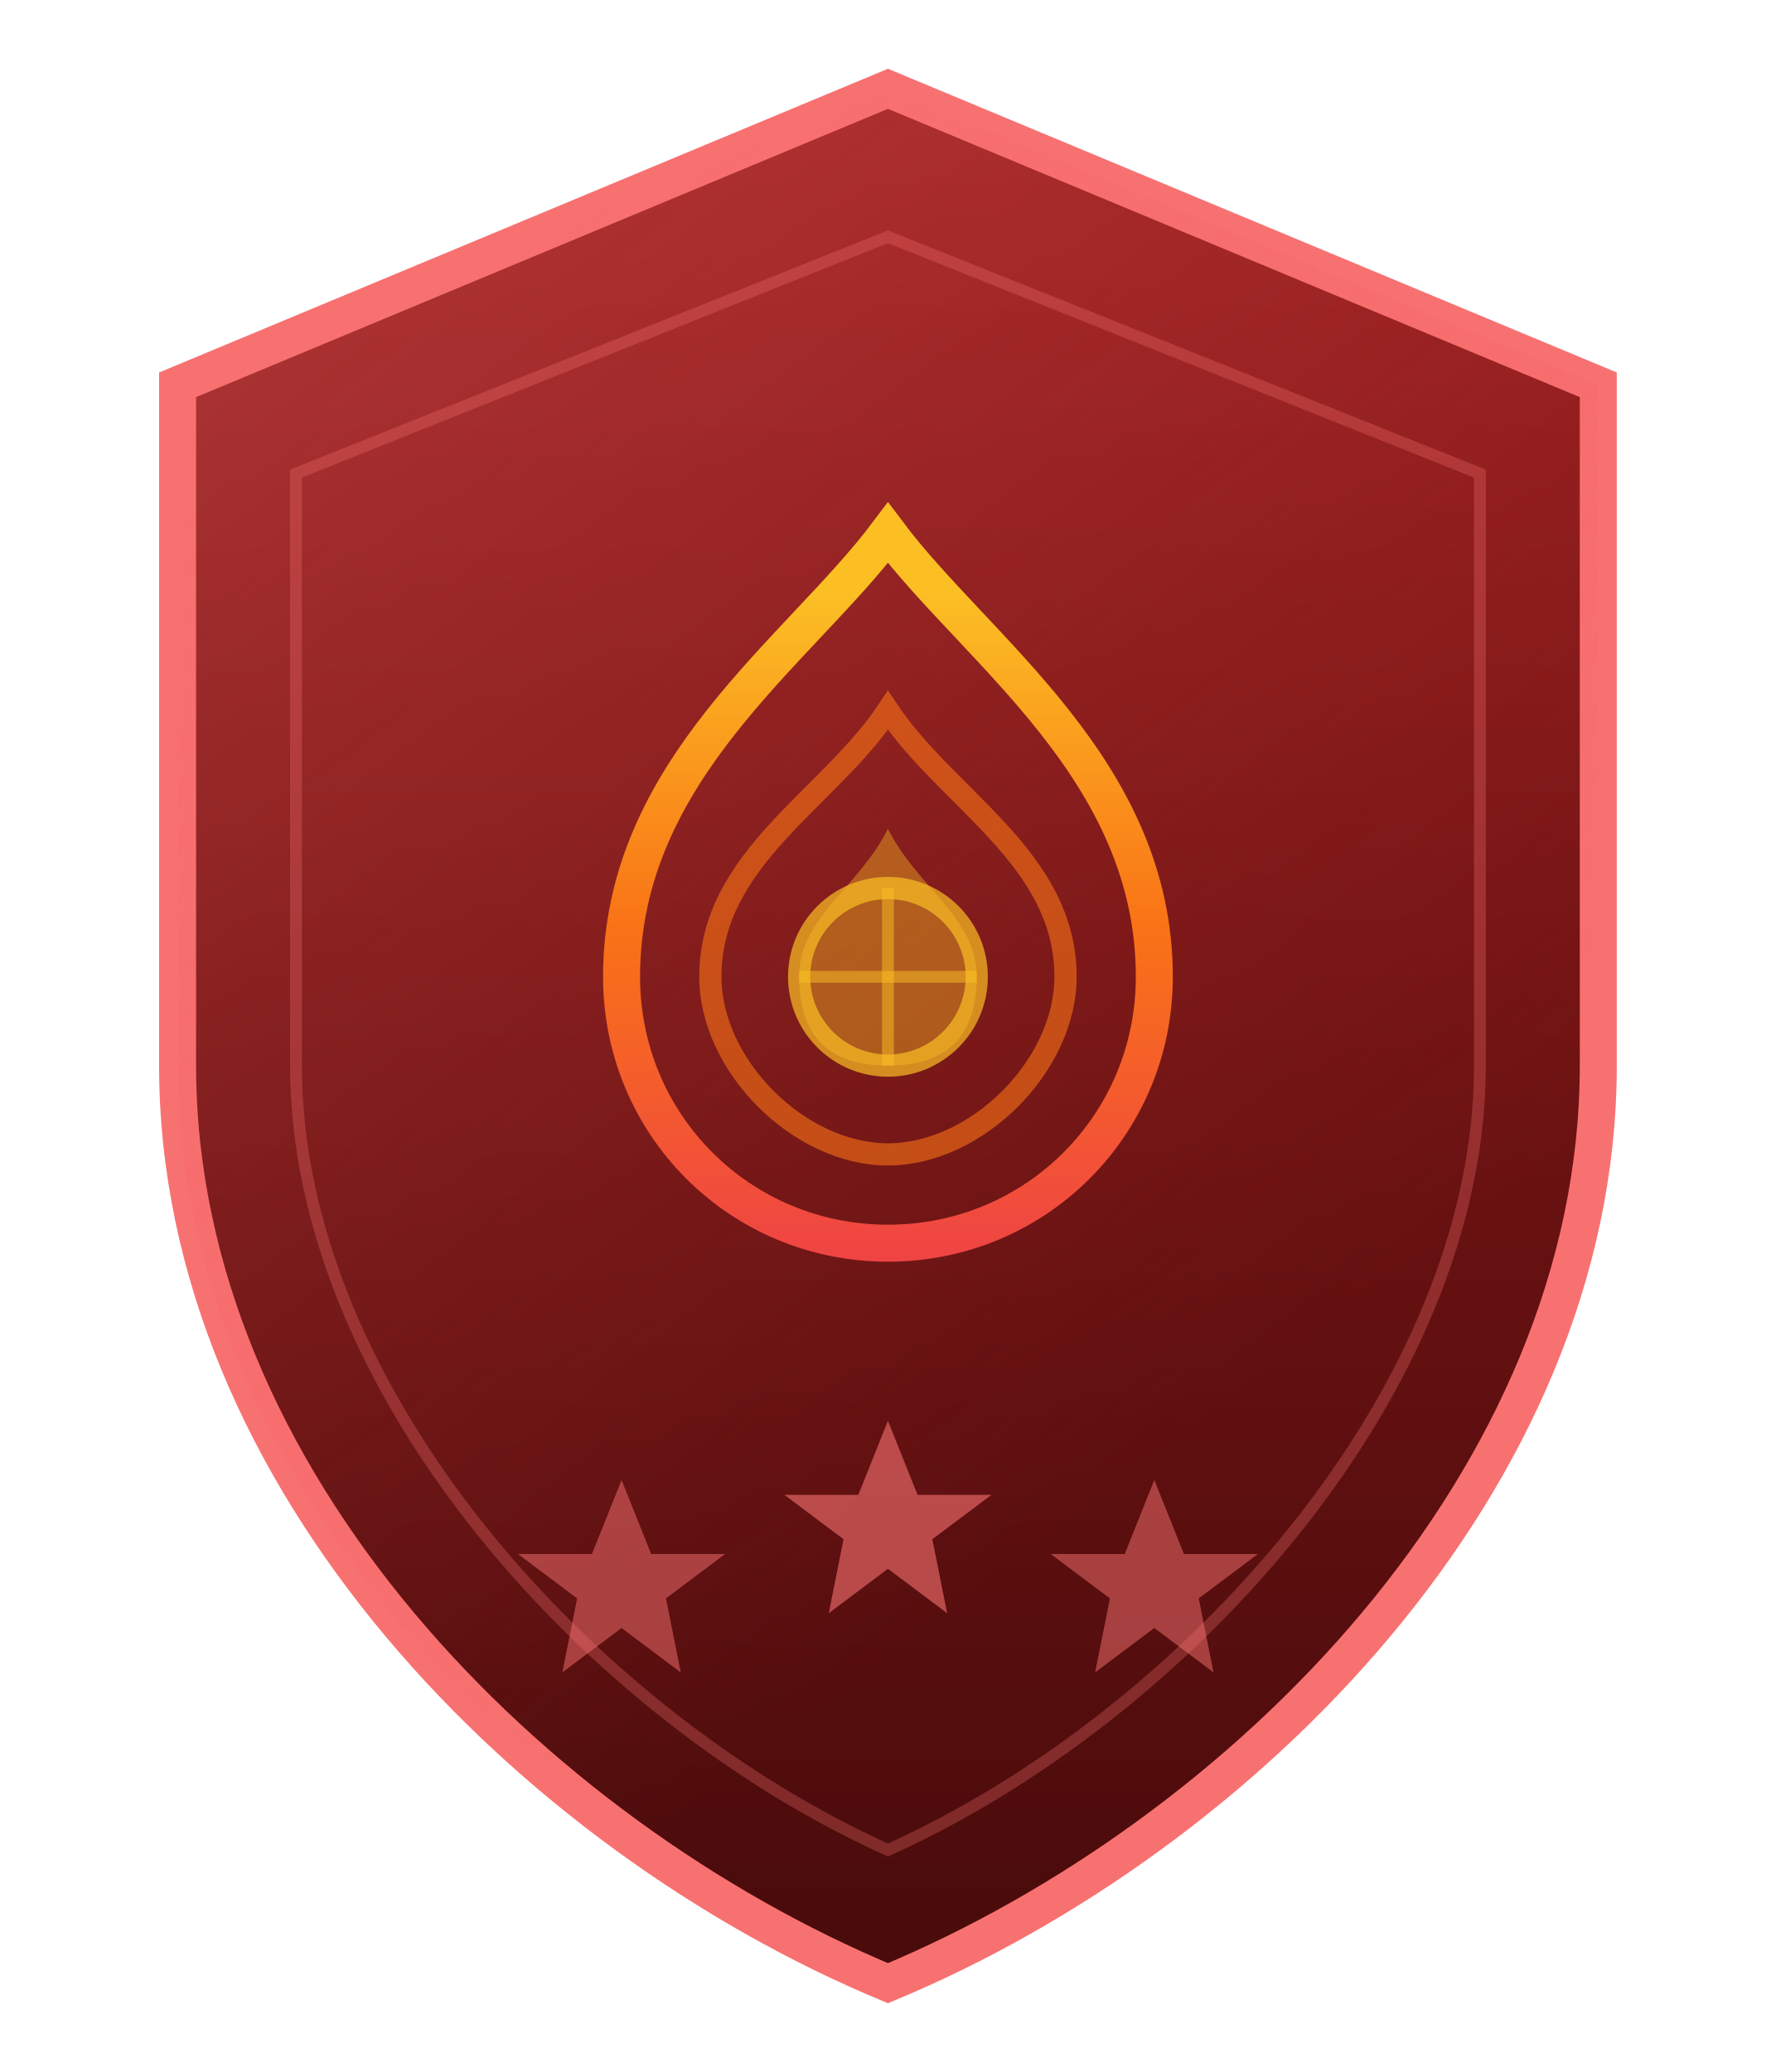
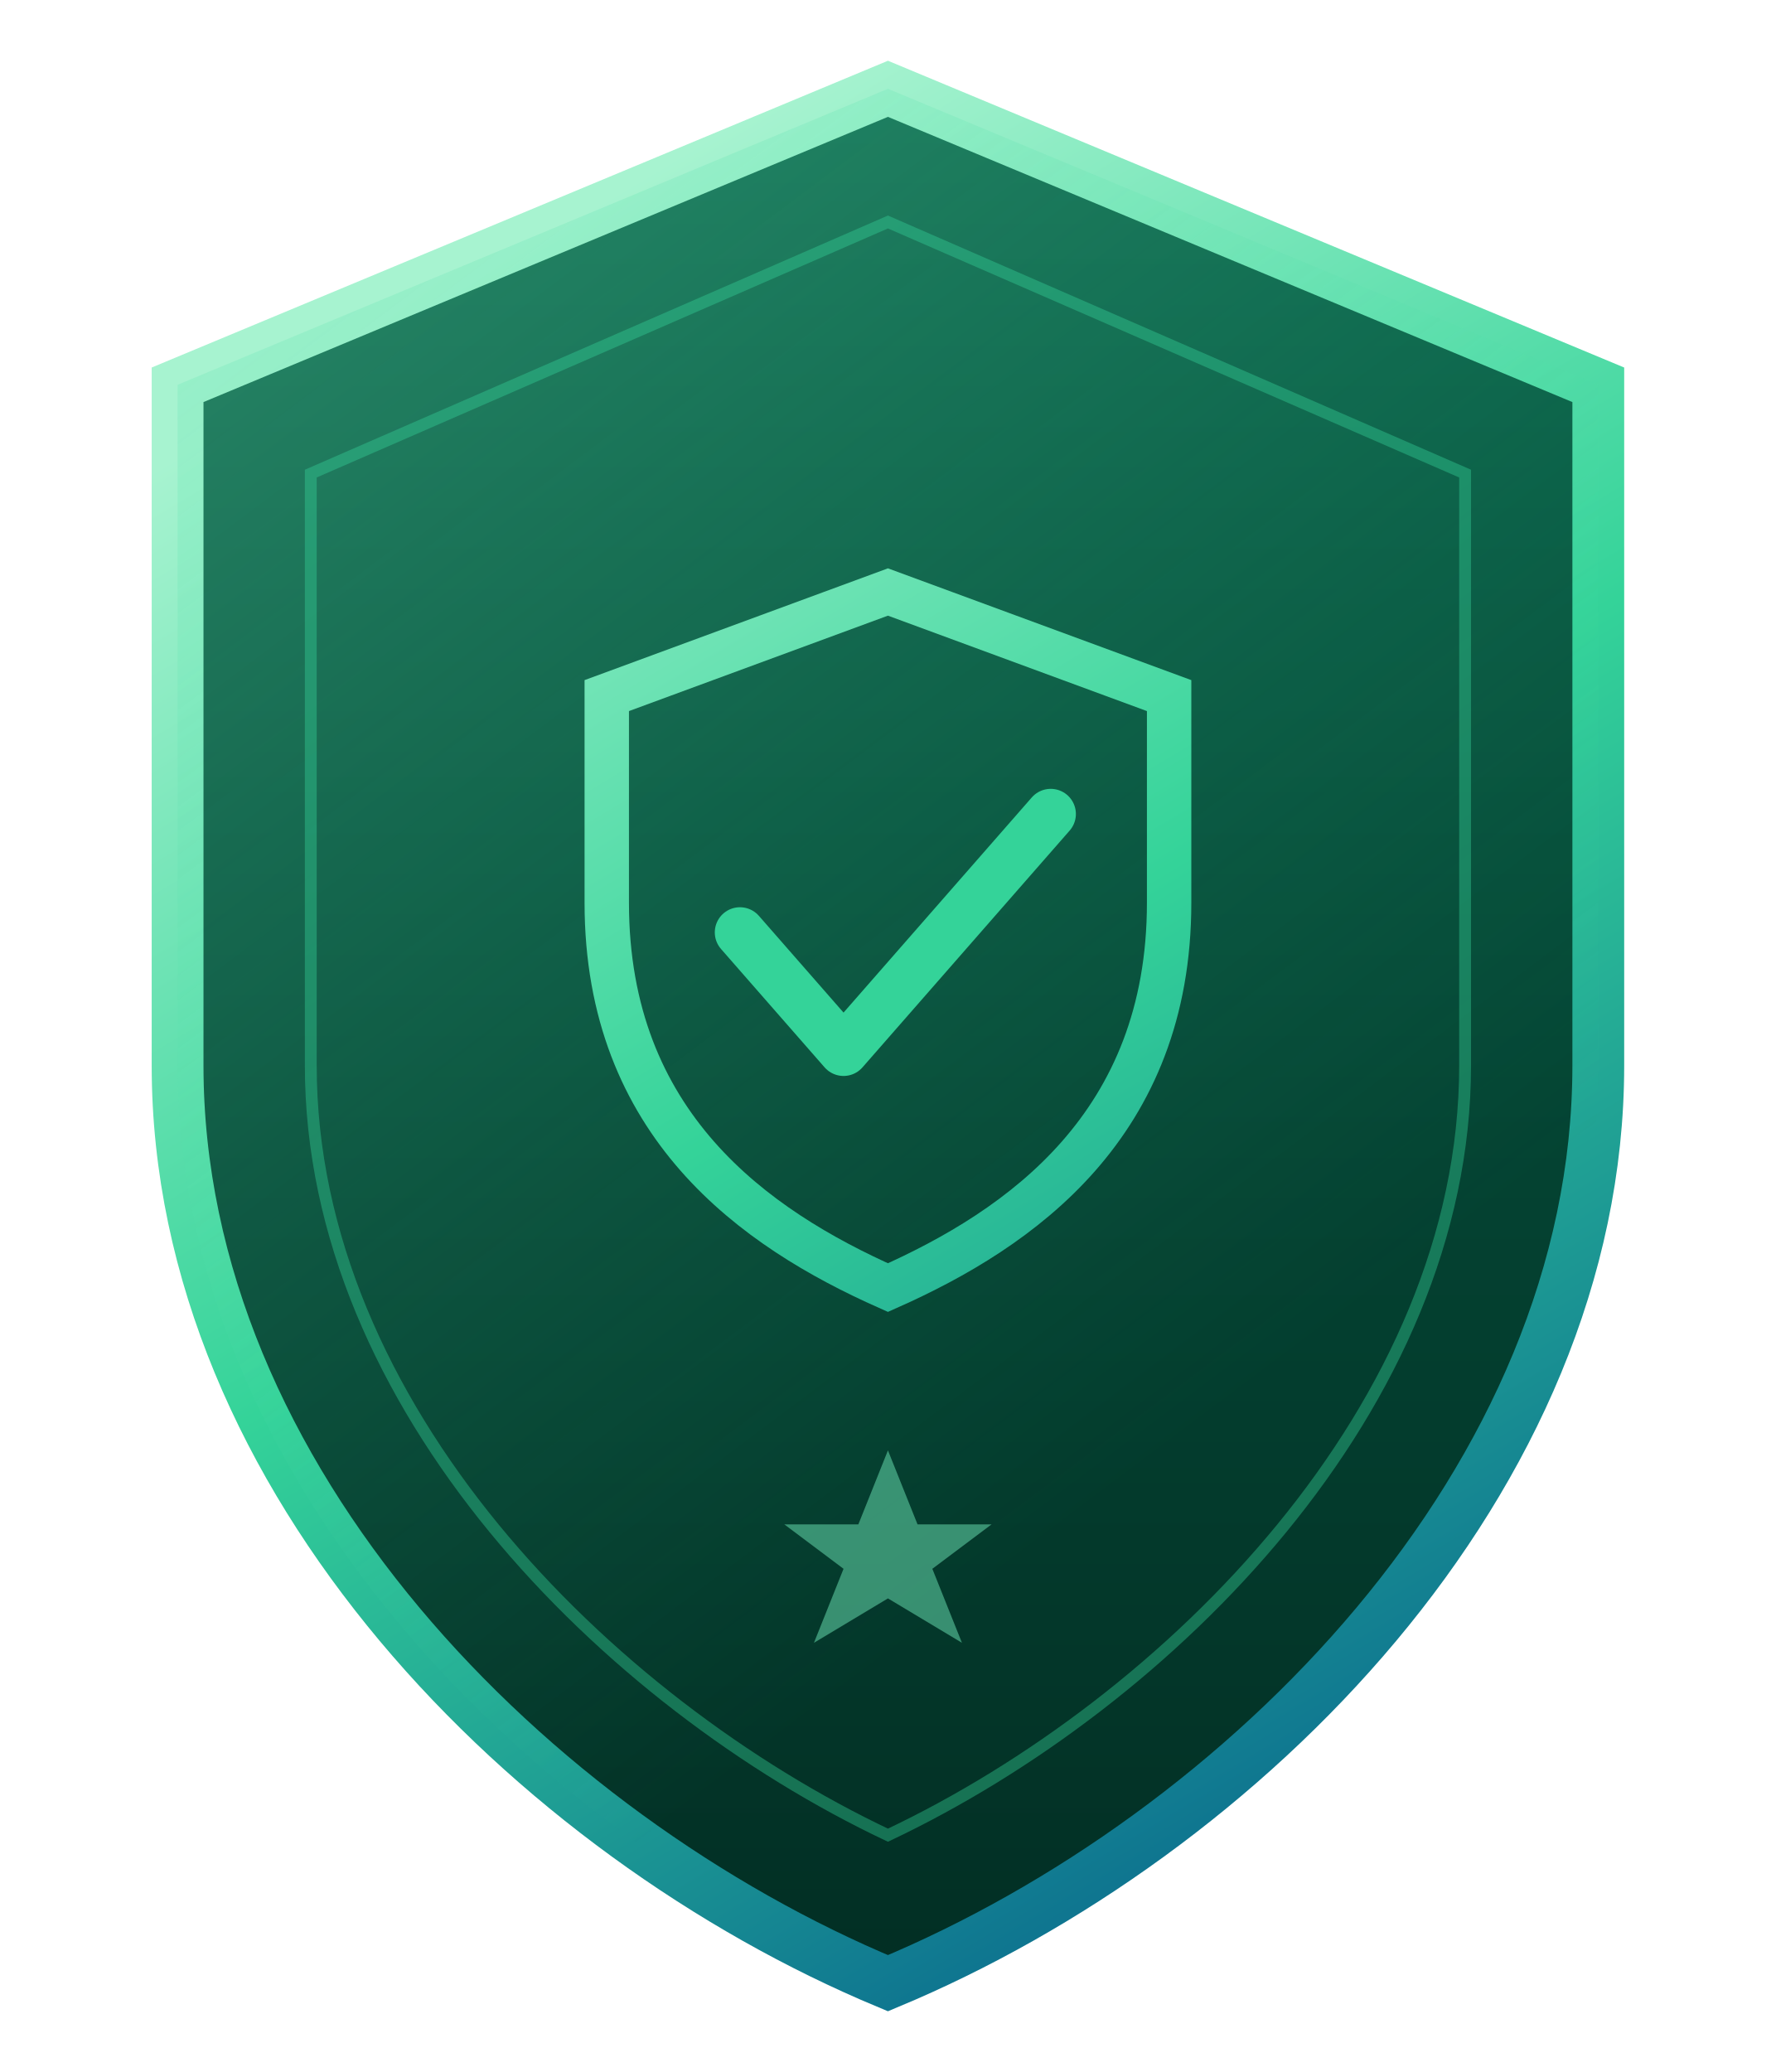
<svg xmlns="http://www.w3.org/2000/svg" viewBox="0 0 120 140" fill="none">
  <defs>
    <linearGradient id="rv-bg" x1="60" y1="0" x2="60" y2="140" gradientUnits="userSpaceOnUse">
-       <stop offset="0%" stop-color="#991b1b" />
-       <stop offset="100%" stop-color="#450a0a" />
+       <stop offset="0" stop-color="#065f46" />
+       <stop offset="1" stop-color="#022c22" />
+     </linearGradient>
+     <linearGradient id="rv-met" x1="30" y1="20" x2="90" y2="120" gradientUnits="userSpaceOnUse">
+       <stop offset="0" stop-color="#a7f3d0" />
+       <stop offset=".5" stop-color="#34d399" />
+       <stop offset="1" stop-color="#0e7490" />
    </linearGradient>
    <linearGradient id="rv-shine" x1="30" y1="10" x2="90" y2="90" gradientUnits="userSpaceOnUse">
-       <stop offset="0%" stop-color="#f87171" stop-opacity="0.3" />
-       <stop offset="100%" stop-color="#ef4444" stop-opacity="0" />
-     </linearGradient>
-     <linearGradient id="rv-flame" x1="60" y1="85" x2="60" y2="40" gradientUnits="userSpaceOnUse">
-       <stop offset="0%" stop-color="#ef4444" />
-       <stop offset="50%" stop-color="#f97316" />
-       <stop offset="100%" stop-color="#fbbf24" />
+       <stop offset="0" stop-color="#6ee7b7" stop-opacity=".3" />
+       <stop offset="1" stop-color="#34d399" stop-opacity="0" />
    </linearGradient>
  </defs>
-   <path d="M60 6L108 26V72C108 100 84 124 60 134C36 124 12 100 12 72V26L60 6Z" fill="url(#rv-bg)" stroke="#f87171" stroke-width="2.5" />
+   <path d="M60 6L108 26V72C108 100 84 124 60 134C36 124 12 100 12 72V26L60 6Z" fill="url(#rv-bg)" stroke="url(#rv-met)" stroke-width="3.5" />
  <path d="M60 6L108 26V72C108 100 84 124 60 134C36 124 12 100 12 72V26L60 6Z" fill="url(#rv-shine)" />
-   <path d="M60 16L100 32V72C100 94 80 116 60 125C40 116 20 94 20 72V32L60 16Z" fill="none" stroke="#f87171" stroke-width="0.8" opacity="0.3" />
-   <path d="M60 36C54 44 42 52 42 66C42 76 50 84 60 84C70 84 78 76 78 66C78 52 66 44 60 36Z" fill="none" stroke="url(#rv-flame)" stroke-width="2.5" />
-   <path d="M60 48C56 54 48 58 48 66C48 72 54 78 60 78C66 78 72 72 72 66C72 58 64 54 60 48Z" fill="none" stroke="#f97316" stroke-width="1.5" opacity="0.6" />
-   <path d="M60 56C58 60 54 62 54 66C54 70 56 72 60 72C64 72 66 70 66 66C66 62 62 60 60 56Z" fill="#fbbf24" opacity="0.4" />
-   <circle cx="60" cy="66" r="6" fill="none" stroke="#fbbf24" stroke-width="1.5" opacity="0.7" />
-   <line x1="60" y1="60" x2="60" y2="72" stroke="#fbbf24" stroke-width="0.8" opacity="0.5" />
-   <line x1="54" y1="66" x2="66" y2="66" stroke="#fbbf24" stroke-width="0.8" opacity="0.5" />
-   <polygon points="42,100 44,105 49,105 45,108 46,113 42,110 38,113 39,108 35,105 40,105" fill="#f87171" opacity="0.5" />
-   <polygon points="60,96 62,101 67,101 63,104 64,109 60,106 56,109 57,104 53,101 58,101" fill="#f87171" opacity="0.6" />
-   <polygon points="78,100 80,105 85,105 81,108 82,113 78,110 74,113 75,108 71,105 76,105" fill="#f87171" opacity="0.5" />
+   <path d="M60 15L99 32V72C99 95 79 115 60 124C41 115 21 95 21 72V32L60 15Z" fill="none" stroke="#34d399" stroke-width="0.8" opacity=".4" />
+   <path d="M60 40 l19 7 v14 c0 15 -10 22 -19 26 c-9 -4 -19 -11 -19 -26 v-14 z" fill="none" stroke="url(#rv-met)" stroke-width="3" />
+   <path d="M50 63 l7 8 14 -16" fill="none" stroke="#34d399" stroke-width="3.4" stroke-linecap="round" stroke-linejoin="round" />
+   <polygon points="60,98 62,103 67,103 63,106 65,111 60,108 55,111 57,106 53,103 58,103" fill="#6ee7b7" opacity=".5" />
</svg>
